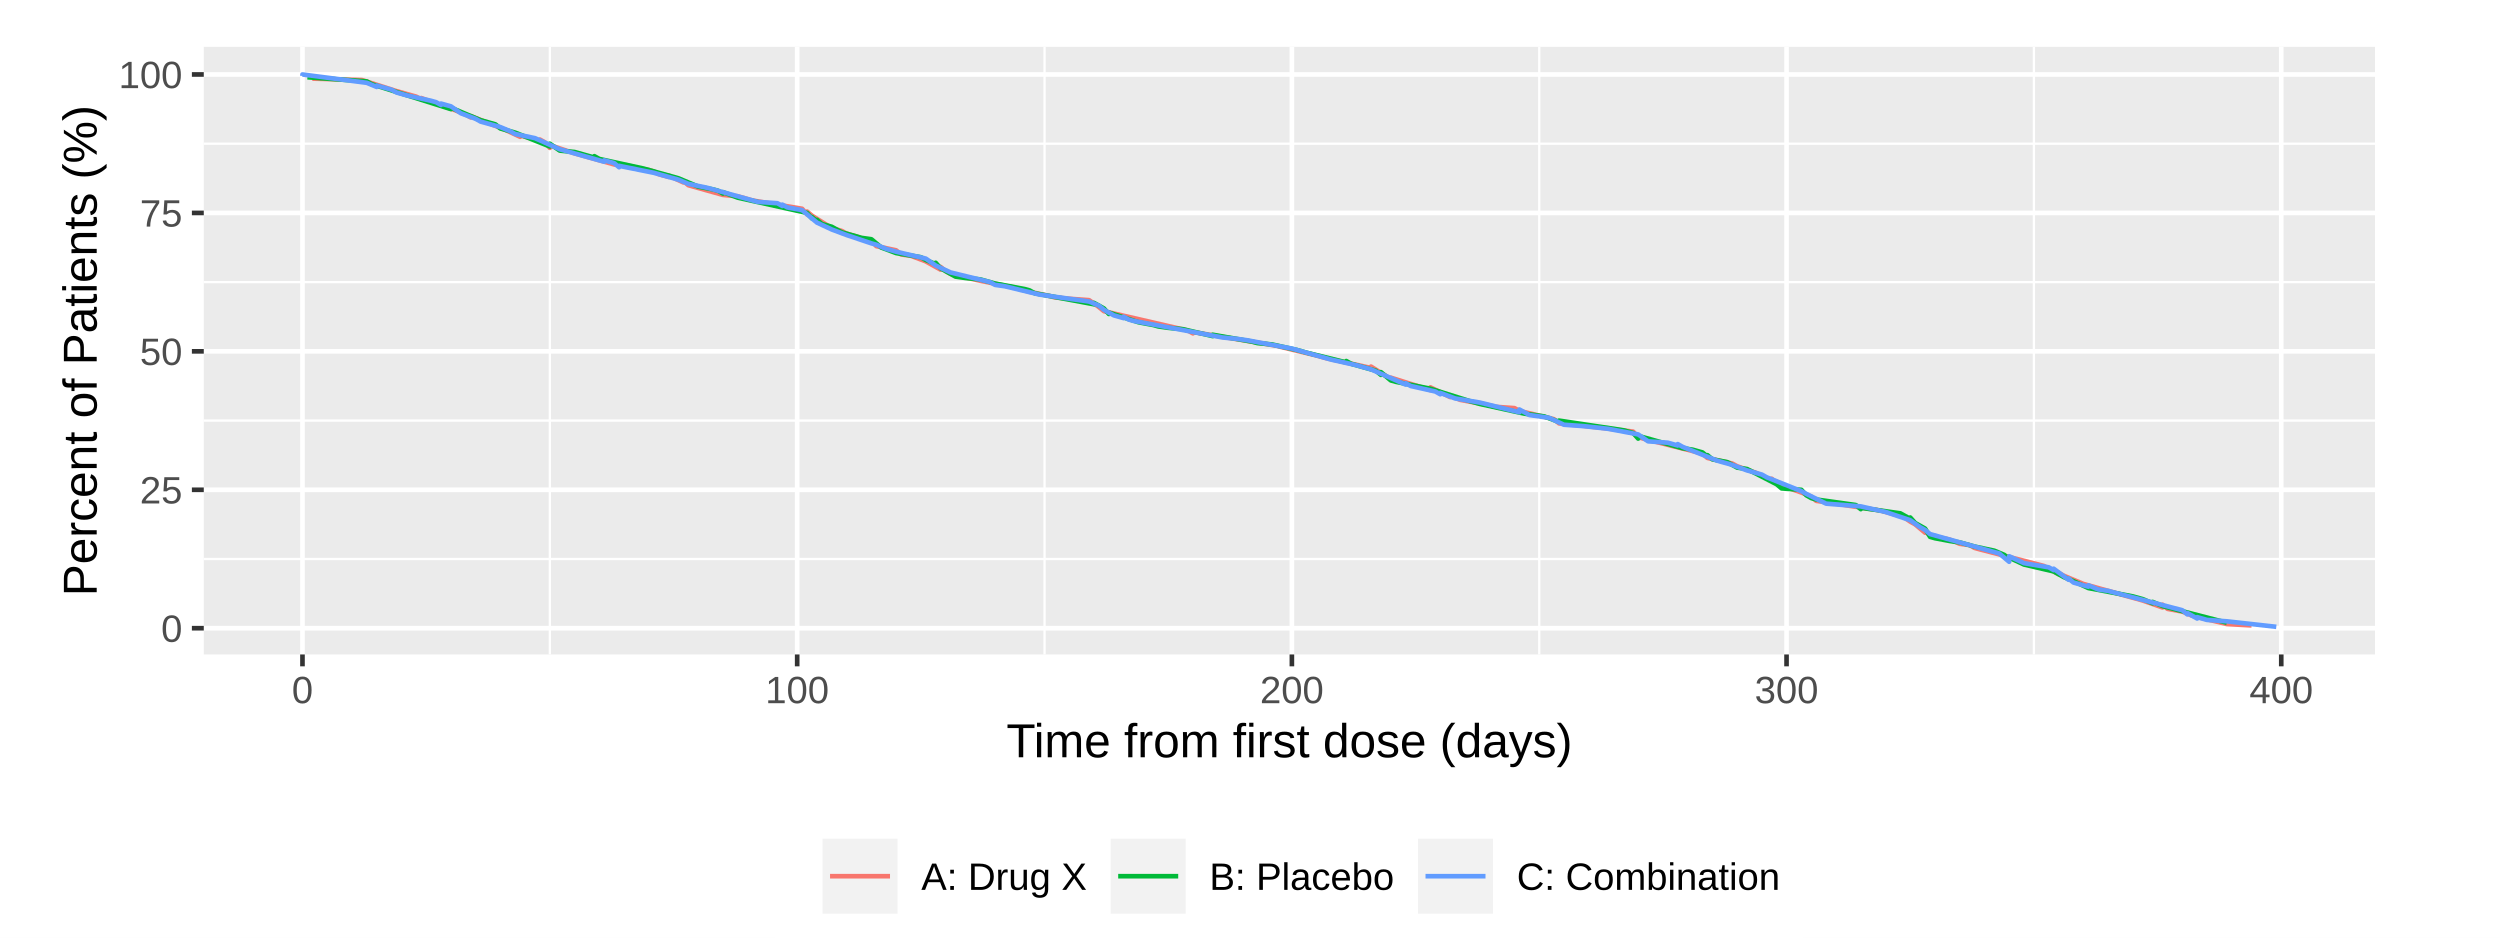
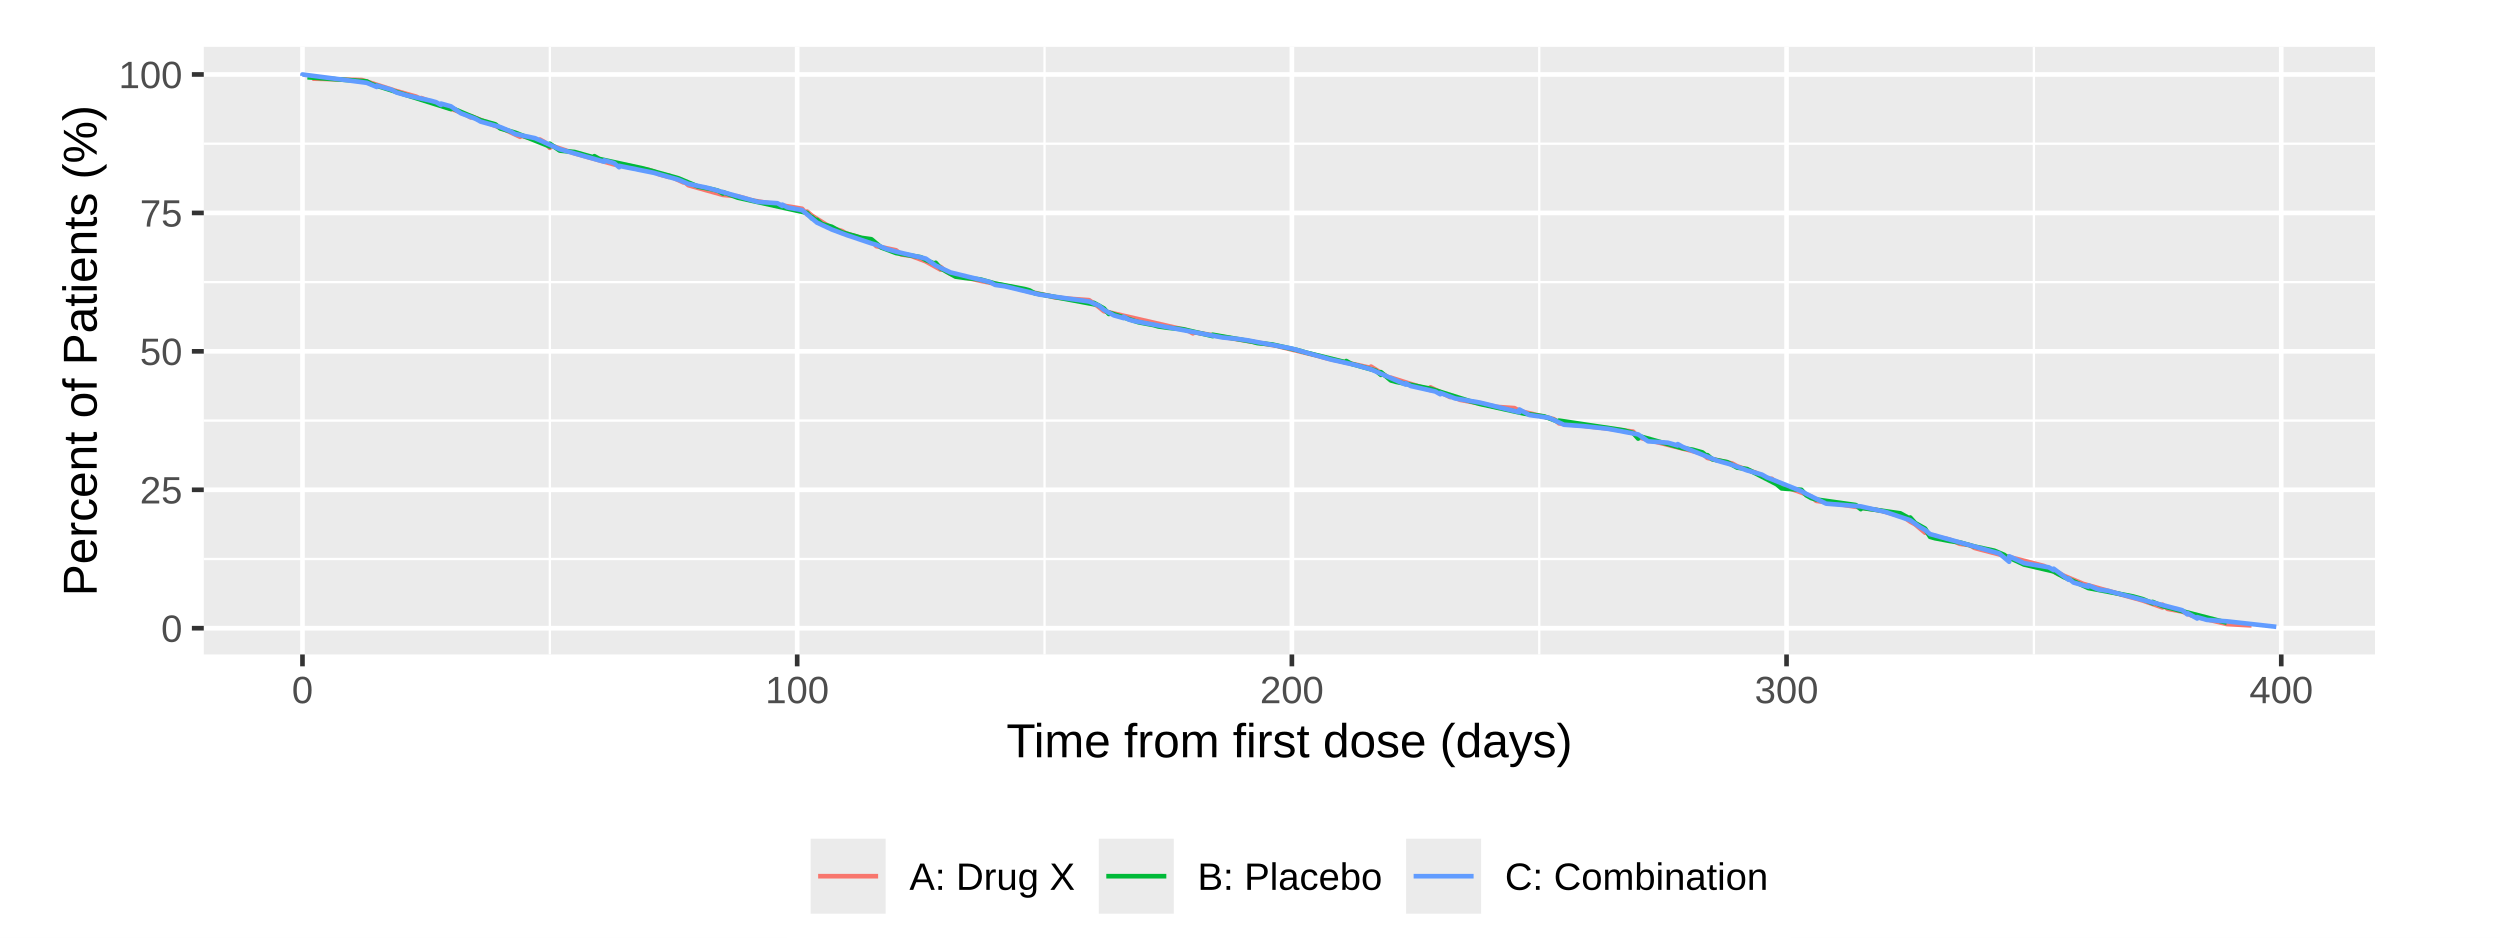
<svg xmlns="http://www.w3.org/2000/svg" class="svglite" width="576.00pt" height="216.00pt" viewBox="0 0 576.00 216.00">
  <defs>
    <style type="text/css">
    .svglite line, .svglite polyline, .svglite polygon, .svglite path, .svglite rect, .svglite circle {
      fill: none;
      stroke: #000000;
      stroke-linecap: round;
      stroke-linejoin: round;
      stroke-miterlimit: 10.00;
    }
    .svglite text {
      white-space: pre;
    }
  </style>
  </defs>
  <rect width="100%" height="100%" style="stroke: none; fill: #FFFFFF;" />
  <defs>
    <clipPath id="cpMC4wMHw1NzYuMDB8MC4wMHwyMTYuMDA=">
      <rect x="0.00" y="0.00" width="576.00" height="216.00" />
    </clipPath>
  </defs>
  <g clip-path="url(#cpMC4wMHw1NzYuMDB8MC4wMHwyMTYuMDA=)">
-     <rect x="-0" y="0.00" width="576.00" height="216.00" style="stroke-width: 1.07; stroke: #FFFFFF; fill: #FFFFFF;" />
+     <rect x="0.00" y="0.00" width="576.00" height="216.00" style="stroke-width: 1.07; stroke: #FFFFFF; fill: #FFFFFF;" />
  </g>
  <defs>
    <clipPath id="cpNDYuOTV8NTQ3LjIwfDEwLjgwfDE1MC43OQ==">
      <rect x="46.95" y="10.80" width="500.25" height="139.99" />
    </clipPath>
  </defs>
  <g clip-path="url(#cpNDYuOTV8NTQ3LjIwfDEwLjgwfDE1MC43OQ==)">
    <rect x="46.95" y="10.80" width="500.25" height="139.99" style="stroke-width: 1.07; stroke: none; fill: #EBEBEB;" />
    <polyline points="46.95,128.79 547.20,128.79 " style="stroke-width: 0.53; stroke: #FFFFFF; stroke-linecap: butt;" />
    <polyline points="46.95,96.90 547.20,96.90 " style="stroke-width: 0.53; stroke: #FFFFFF; stroke-linecap: butt;" />
    <polyline points="46.95,65.00 547.20,65.00 " style="stroke-width: 0.53; stroke: #FFFFFF; stroke-linecap: butt;" />
    <polyline points="46.95,33.11 547.20,33.11 " style="stroke-width: 0.53; stroke: #FFFFFF; stroke-linecap: butt;" />
    <polyline points="126.68,150.79 126.68,10.80 " style="stroke-width: 0.53; stroke: #FFFFFF; stroke-linecap: butt;" />
    <polyline points="240.66,150.79 240.66,10.80 " style="stroke-width: 0.53; stroke: #FFFFFF; stroke-linecap: butt;" />
    <polyline points="354.64,150.79 354.64,10.80 " style="stroke-width: 0.53; stroke: #FFFFFF; stroke-linecap: butt;" />
    <polyline points="468.61,150.79 468.61,10.80 " style="stroke-width: 0.53; stroke: #FFFFFF; stroke-linecap: butt;" />
    <polyline points="46.95,144.74 547.20,144.74 " style="stroke-width: 1.07; stroke: #FFFFFF; stroke-linecap: butt;" />
    <polyline points="46.95,112.85 547.20,112.85 " style="stroke-width: 1.07; stroke: #FFFFFF; stroke-linecap: butt;" />
    <polyline points="46.95,80.95 547.20,80.95 " style="stroke-width: 1.07; stroke: #FFFFFF; stroke-linecap: butt;" />
    <polyline points="46.95,49.06 547.20,49.06 " style="stroke-width: 1.07; stroke: #FFFFFF; stroke-linecap: butt;" />
    <polyline points="46.95,17.16 547.20,17.16 " style="stroke-width: 1.07; stroke: #FFFFFF; stroke-linecap: butt;" />
    <polyline points="69.69,150.79 69.69,10.80 " style="stroke-width: 1.07; stroke: #FFFFFF; stroke-linecap: butt;" />
    <polyline points="183.67,150.79 183.67,10.80 " style="stroke-width: 1.07; stroke: #FFFFFF; stroke-linecap: butt;" />
    <polyline points="297.65,150.79 297.65,10.80 " style="stroke-width: 1.07; stroke: #FFFFFF; stroke-linecap: butt;" />
    <polyline points="411.62,150.79 411.62,10.80 " style="stroke-width: 1.07; stroke: #FFFFFF; stroke-linecap: butt;" />
    <polyline points="525.60,150.79 525.60,10.80 " style="stroke-width: 1.07; stroke: #FFFFFF; stroke-linecap: butt;" />
    <polyline points="71.97,18.12 83.37,18.44 91.35,20.99 95.91,22.27 97.05,22.90 97.05,22.59 105.03,25.46 107.31,26.41 108.45,27.05 108.45,26.73 116.42,29.92 119.84,31.52 119.84,31.20 124.40,32.47 124.40,32.15 125.54,32.79 126.68,34.07 126.68,33.43 132.38,35.34 141.50,37.89 149.48,39.17 150.62,39.49 151.76,40.13 154.04,40.76 154.04,40.45 157.46,42.04 157.46,41.72 158.60,42.68 166.57,44.91 169.99,45.23 172.27,45.87 173.41,46.19 184.81,48.10 185.95,49.38 185.95,48.74 187.09,49.70 191.65,52.57 193.93,53.20 195.07,53.84 197.35,54.48 200.77,55.76 200.77,55.44 201.91,56.71 206.47,57.67 207.61,58.63 209.88,58.94 213.30,60.22 216.72,62.13 216.72,61.50 217.86,62.45 219.00,63.09 220.14,63.41 225.84,64.69 233.82,66.28 237.24,67.24 241.80,68.19 242.94,68.51 246.36,68.83 250.92,69.15 253.20,70.75 254.34,71.70 273.71,76.17 274.85,76.81 274.85,76.49 294.23,79.68 295.37,80.00 303.35,81.91 304.49,82.23 305.63,82.55 315.88,84.78 315.88,84.46 320.44,87.33 320.44,87.01 329.56,89.88 329.56,89.24 334.12,91.48 334.12,91.16 336.40,92.12 343.24,93.39 344.38,93.71 348.94,94.03 350.08,94.67 358.05,96.58 359.19,97.54 368.31,98.49 376.29,99.45 377.43,100.73 379.71,101.36 389.97,103.92 392.25,104.55 393.39,105.51 399.09,106.79 400.23,107.42 404.79,109.02 405.93,109.66 408.20,110.61 408.20,110.30 409.34,111.25 409.34,110.93 410.48,112.21 410.48,111.89 415.04,113.48 417.32,114.44 418.46,115.40 420.74,115.72 433.28,117.63 437.84,118.91 437.84,118.59 440.12,120.18 441.26,120.82 443.54,122.73 443.54,122.42 444.68,123.37 449.24,124.33 451.52,125.29 453.80,125.60 454.94,126.24 456.08,126.56 470.89,130.39 474.31,132.30 474.31,131.98 475.45,132.62 480.01,134.54 487.99,136.77 489.13,137.09 491.41,137.72 493.69,138.36 498.25,139.96 498.25,139.32 499.39,140.28 502.81,140.91 505.09,141.87 513.06,143.78 518.76,144.10 " style="stroke-width: 1.07; stroke: #F8766D; stroke-linecap: butt;" />
    <polyline points="70.83,17.80 84.51,18.76 85.65,19.40 103.89,25.14 103.89,24.82 106.17,25.77 110.72,27.69 113.00,28.33 114.14,28.65 115.28,29.60 118.70,30.56 126.68,33.75 126.68,33.11 128.96,34.70 132.38,35.02 134.66,35.66 136.94,36.30 136.94,35.98 138.08,36.62 148.34,38.85 156.32,41.08 160.87,43.00 164.29,43.64 165.43,43.95 166.57,44.59 166.57,44.27 169.99,45.55 185.95,49.06 187.09,50.33 187.09,50.01 188.23,50.97 188.23,50.65 189.37,51.61 190.51,51.93 191.65,52.25 193.93,53.52 198.49,54.80 200.77,55.12 203.05,57.03 206.47,58.31 212.16,59.26 213.30,59.90 215.58,60.86 215.58,60.54 216.72,61.82 220.14,63.73 222.42,64.05 225.84,64.37 229.26,65.32 236.10,66.60 237.24,66.92 238.38,67.56 252.06,70.11 252.06,69.79 254.34,71.06 255.48,72.34 255.48,72.02 262.31,74.25 265.73,74.89 266.87,75.21 269.15,75.53 272.57,75.85 279.41,77.44 279.41,77.12 288.53,78.72 289.67,79.04 293.09,79.36 298.79,80.63 301.07,81.27 310.18,83.50 310.18,83.18 311.32,83.82 317.02,85.42 318.16,86.37 318.16,86.06 318.16,85.74 319.30,86.69 320.44,87.65 321.58,87.97 329.56,89.56 338.68,92.43 340.96,93.07 351.22,95.30 355.78,95.94 359.19,97.22 359.19,96.90 374.01,99.13 376.29,99.77 377.43,101.05 377.43,100.41 387.69,103.28 389.97,103.60 392.25,104.24 393.39,105.19 393.39,104.87 394.53,105.83 397.95,106.47 400.23,107.74 402.51,108.06 409.34,111.57 410.48,112.53 415.04,112.85 416.18,114.12 417.32,114.76 418.46,115.08 427.58,116.36 428.72,117.31 428.72,116.99 437.84,118.27 440.12,119.54 440.12,119.23 441.26,120.50 442.40,121.14 443.54,121.78 444.68,123.69 445.82,124.01 449.24,124.65 451.52,124.97 454.94,125.92 459.49,126.88 461.77,127.84 462.91,128.79 462.91,128.48 466.33,130.07 473.17,131.66 475.45,132.94 477.73,133.90 481.15,135.49 491.41,137.41 493.69,138.04 495.97,139.00 495.97,138.68 498.25,139.64 513.06,143.47 " style="stroke-width: 1.07; stroke: #00BA38; stroke-linecap: butt;" />
    <polyline points="69.69,17.48 69.69,17.16 84.51,19.08 86.79,20.03 86.79,19.71 89.07,20.35 90.21,20.67 91.35,21.31 92.49,21.63 93.63,21.95 99.33,23.22 100.47,23.54 101.61,24.18 101.61,23.86 103.89,24.50 106.17,26.09 109.58,27.37 110.72,28.01 114.14,28.96 115.28,29.28 117.56,30.24 118.70,30.88 123.26,31.83 128.96,34.39 139.22,37.26 139.22,36.94 141.50,37.58 142.64,38.53 142.64,38.21 150.62,39.81 156.32,41.40 158.60,42.36 163.15,43.32 174.55,46.51 179.11,46.82 180.25,47.46 180.25,47.14 181.39,47.78 184.81,48.42 188.23,51.29 191.65,52.88 195.07,54.16 200.77,56.07 201.91,56.39 204.19,57.35 206.47,57.99 213.30,59.58 215.58,61.18 219.00,62.77 228.12,65.00 229.26,65.64 231.54,65.96 239.52,67.88 250.92,69.47 253.20,70.43 254.34,71.38 256.62,72.66 258.89,73.30 258.89,72.98 260.03,73.62 261.17,73.94 264.59,74.57 281.69,77.76 285.11,78.08 287.39,78.40 297.65,80.31 299.93,80.95 302.21,81.59 306.77,82.87 312.46,84.14 315.88,85.10 323.86,88.61 323.86,88.29 325.00,88.93 330.70,90.20 331.84,90.84 331.84,90.52 335.26,91.80 340.96,92.75 350.08,94.99 350.08,94.35 352.36,95.62 356.92,96.26 360.33,97.86 364.89,98.18 370.59,98.81 377.43,100.09 379.71,101.68 384.27,102.00 386.55,102.64 386.55,102.32 387.69,102.96 395.67,106.15 399.09,107.11 402.51,108.38 403.65,108.70 405.93,109.34 407.07,109.98 415.04,113.17 416.18,113.80 420.74,116.04 428.72,116.67 434.42,117.95 440.12,119.86 442.40,121.46 443.54,122.10 444.68,123.05 459.49,127.20 460.63,127.52 462.91,129.43 462.91,129.11 462.91,128.16 466.33,129.75 472.03,130.71 473.17,131.35 473.17,131.03 476.59,133.58 476.59,133.26 477.73,134.22 481.15,135.17 481.15,134.85 483.43,135.81 485.71,136.13 486.85,136.45 502.81,140.60 503.95,141.55 503.95,141.23 506.23,142.51 506.23,142.19 508.50,142.83 513.06,143.15 524.46,144.42 " style="stroke-width: 1.07; stroke: #619CFF; stroke-linecap: butt;" />
  </g>
  <g clip-path="url(#cpMC4wMHw1NzYuMDB8MC4wMHwyMTYuMDA=)">
    <text x="42.02" y="147.89" text-anchor="end" style="font-size: 8.80px;fill: #4D4D4D; font-family: &quot;Arial&quot;;" textLength="4.90px" lengthAdjust="spacingAndGlyphs">0</text>
    <text x="42.02" y="116.00" text-anchor="end" style="font-size: 8.80px;fill: #4D4D4D; font-family: &quot;Arial&quot;;" textLength="9.79px" lengthAdjust="spacingAndGlyphs">25</text>
    <text x="42.02" y="84.10" text-anchor="end" style="font-size: 8.80px;fill: #4D4D4D; font-family: &quot;Arial&quot;;" textLength="9.79px" lengthAdjust="spacingAndGlyphs">50</text>
    <text x="42.02" y="52.21" text-anchor="end" style="font-size: 8.80px;fill: #4D4D4D; font-family: &quot;Arial&quot;;" textLength="9.79px" lengthAdjust="spacingAndGlyphs">75</text>
    <text x="42.02" y="20.31" text-anchor="end" style="font-size: 8.80px;fill: #4D4D4D; font-family: &quot;Arial&quot;;" textLength="14.69px" lengthAdjust="spacingAndGlyphs">100</text>
    <polyline points="44.21,144.74 46.95,144.74 " style="stroke-width: 1.07; stroke: #333333; stroke-linecap: butt;" />
    <polyline points="44.21,112.85 46.95,112.85 " style="stroke-width: 1.07; stroke: #333333; stroke-linecap: butt;" />
    <polyline points="44.21,80.95 46.95,80.95 " style="stroke-width: 1.07; stroke: #333333; stroke-linecap: butt;" />
    <polyline points="44.21,49.06 46.95,49.06 " style="stroke-width: 1.07; stroke: #333333; stroke-linecap: butt;" />
    <polyline points="44.21,17.16 46.95,17.16 " style="stroke-width: 1.07; stroke: #333333; stroke-linecap: butt;" />
    <polyline points="69.69,153.53 69.69,150.79 " style="stroke-width: 1.07; stroke: #333333; stroke-linecap: butt;" />
    <polyline points="183.67,153.53 183.67,150.79 " style="stroke-width: 1.07; stroke: #333333; stroke-linecap: butt;" />
    <polyline points="297.65,153.53 297.65,150.79 " style="stroke-width: 1.07; stroke: #333333; stroke-linecap: butt;" />
    <polyline points="411.62,153.53 411.62,150.79 " style="stroke-width: 1.07; stroke: #333333; stroke-linecap: butt;" />
    <polyline points="525.60,153.53 525.60,150.79 " style="stroke-width: 1.07; stroke: #333333; stroke-linecap: butt;" />
    <text x="69.69" y="162.02" text-anchor="middle" style="font-size: 8.80px;fill: #4D4D4D; font-family: &quot;Arial&quot;;" textLength="4.90px" lengthAdjust="spacingAndGlyphs">0</text>
    <text x="183.67" y="162.02" text-anchor="middle" style="font-size: 8.80px;fill: #4D4D4D; font-family: &quot;Arial&quot;;" textLength="14.69px" lengthAdjust="spacingAndGlyphs">100</text>
    <text x="297.65" y="162.02" text-anchor="middle" style="font-size: 8.80px;fill: #4D4D4D; font-family: &quot;Arial&quot;;" textLength="14.69px" lengthAdjust="spacingAndGlyphs">200</text>
    <text x="411.62" y="162.02" text-anchor="middle" style="font-size: 8.80px;fill: #4D4D4D; font-family: &quot;Arial&quot;;" textLength="14.69px" lengthAdjust="spacingAndGlyphs">300</text>
    <text x="525.60" y="162.02" text-anchor="middle" style="font-size: 8.80px;fill: #4D4D4D; font-family: &quot;Arial&quot;;" textLength="14.69px" lengthAdjust="spacingAndGlyphs">400</text>
    <text x="297.08" y="174.48" text-anchor="middle" style="font-size: 11.00px; font-family: &quot;Arial&quot;;" textLength="130.44px" lengthAdjust="spacingAndGlyphs">Time from first dose (days)</text>
    <text transform="translate(22.28,80.79) rotate(-90)" text-anchor="middle" style="font-size: 11.00px; font-family: &quot;Arial&quot;;" textLength="113.16px" lengthAdjust="spacingAndGlyphs">Percent of Patients (%)</text>
-     <rect x="178.55" y="187.76" width="237.05" height="28.24" style="stroke-width: 1.07; stroke: none; fill: #FFFFFF;" />
-     <rect x="189.51" y="193.24" width="17.28" height="17.28" style="stroke-width: 1.07; stroke: none; fill: #F2F2F2;" />
-     <line x1="191.24" y1="201.88" x2="205.06" y2="201.88" style="stroke-width: 1.07; stroke: #F8766D; stroke-linecap: butt;" />
-     <rect x="255.90" y="193.24" width="17.28" height="17.28" style="stroke-width: 1.07; stroke: none; fill: #F2F2F2;" />
-     <line x1="257.63" y1="201.88" x2="271.46" y2="201.88" style="stroke-width: 1.07; stroke: #00BA38; stroke-linecap: butt;" />
-     <rect x="326.71" y="193.24" width="17.28" height="17.28" style="stroke-width: 1.07; stroke: none; fill: #F2F2F2;" />
-     <line x1="328.44" y1="201.88" x2="342.26" y2="201.88" style="stroke-width: 1.07; stroke: #619CFF; stroke-linecap: butt;" />
-     <text x="212.27" y="205.03" style="font-size: 8.80px; font-family: &quot;Arial&quot;;" textLength="38.15px" lengthAdjust="spacingAndGlyphs">A: Drug X</text>
-     <text x="278.66" y="205.03" style="font-size: 8.80px; font-family: &quot;Arial&quot;;" textLength="42.57px" lengthAdjust="spacingAndGlyphs">B: Placebo</text>
-     <text x="349.47" y="205.03" style="font-size: 8.80px; font-family: &quot;Arial&quot;;" textLength="60.65px" lengthAdjust="spacingAndGlyphs">C: Combination</text>
+     <rect x="181.29" y="187.76" width="231.57" height="28.24" style="stroke-width: 1.07; stroke: none; fill: #FFFFFF;" />
+     <rect x="186.77" y="193.24" width="17.28" height="17.28" style="stroke-width: 1.07; stroke: none; fill: #EBEBEB;" />
+     <line x1="188.50" y1="201.88" x2="202.32" y2="201.88" style="stroke-width: 1.07; stroke: #F8766D; stroke-linecap: butt;" />
+     <rect x="253.16" y="193.24" width="17.28" height="17.28" style="stroke-width: 1.07; stroke: none; fill: #EBEBEB;" />
+     <line x1="254.89" y1="201.88" x2="268.72" y2="201.88" style="stroke-width: 1.07; stroke: #00BA38; stroke-linecap: butt;" />
+     <rect x="323.97" y="193.24" width="17.28" height="17.28" style="stroke-width: 1.07; stroke: none; fill: #EBEBEB;" />
+     <line x1="325.70" y1="201.88" x2="339.52" y2="201.88" style="stroke-width: 1.07; stroke: #619CFF; stroke-linecap: butt;" />
+     <text x="209.53" y="205.03" style="font-size: 8.80px; font-family: &quot;Arial&quot;;" textLength="38.15px" lengthAdjust="spacingAndGlyphs">A: Drug X</text>
+     <text x="275.92" y="205.03" style="font-size: 8.80px; font-family: &quot;Arial&quot;;" textLength="42.57px" lengthAdjust="spacingAndGlyphs">B: Placebo</text>
+     <text x="346.73" y="205.03" style="font-size: 8.80px; font-family: &quot;Arial&quot;;" textLength="60.65px" lengthAdjust="spacingAndGlyphs">C: Combination</text>
  </g>
</svg>
